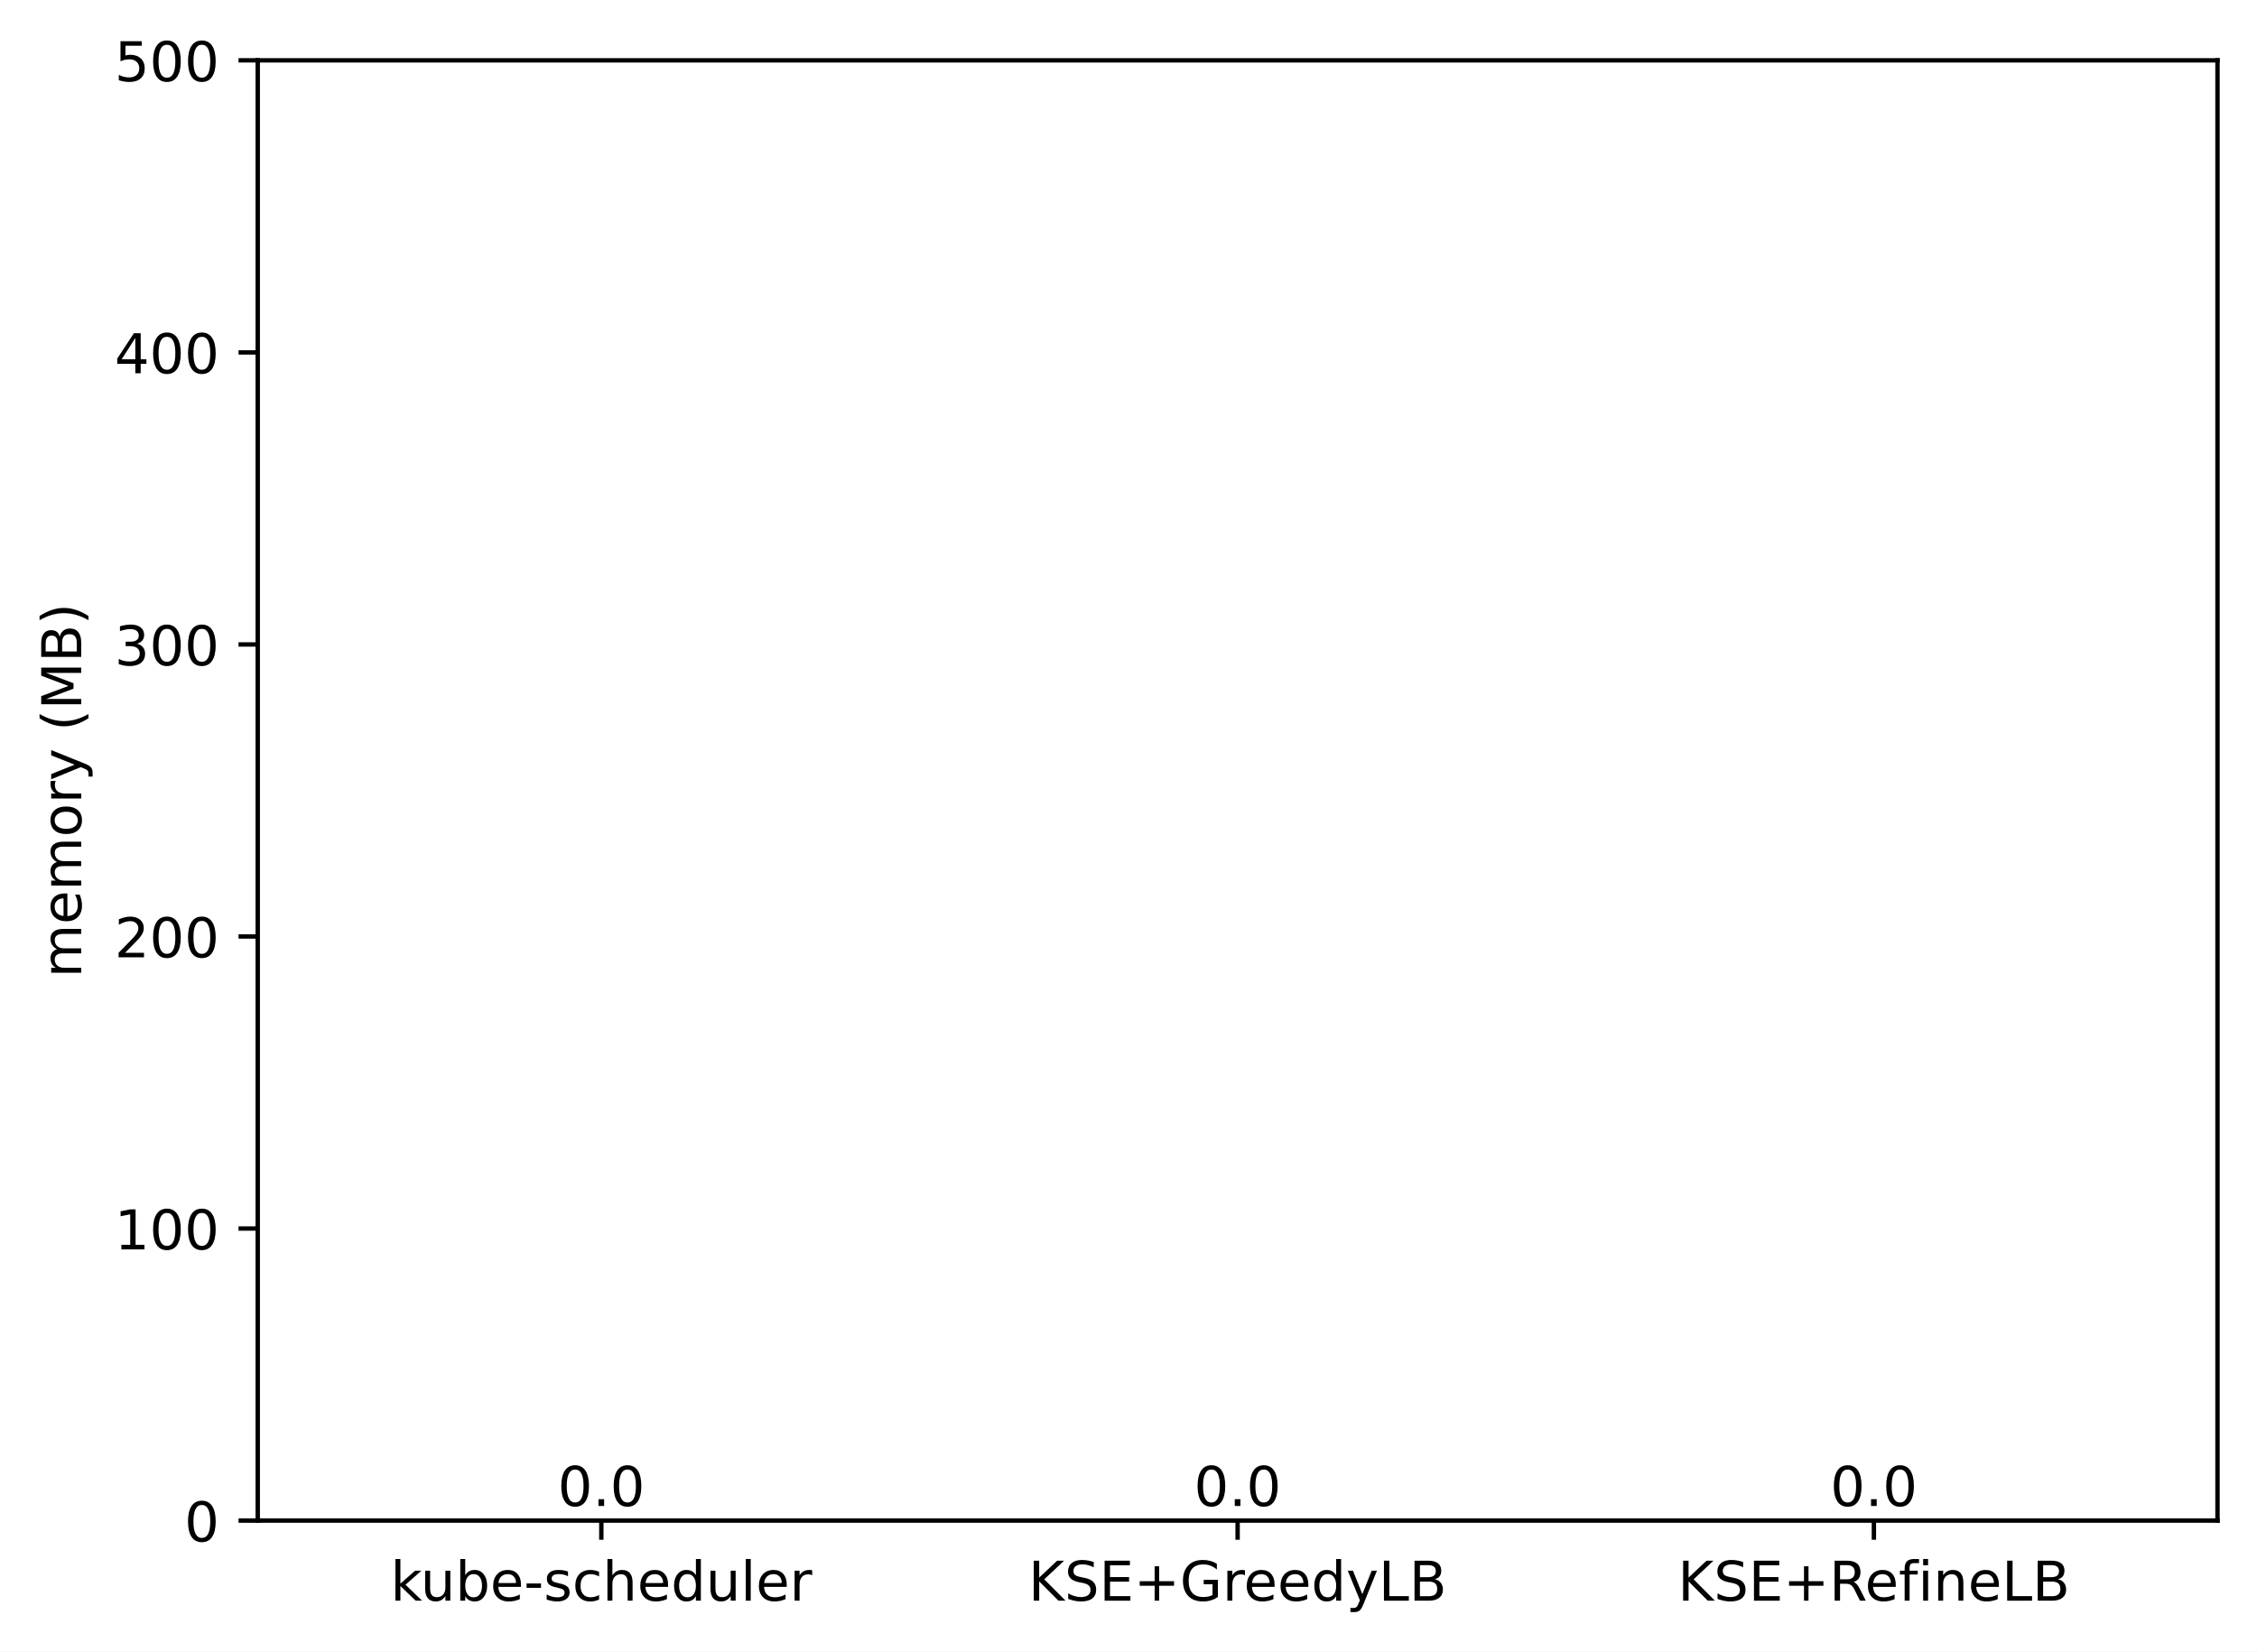
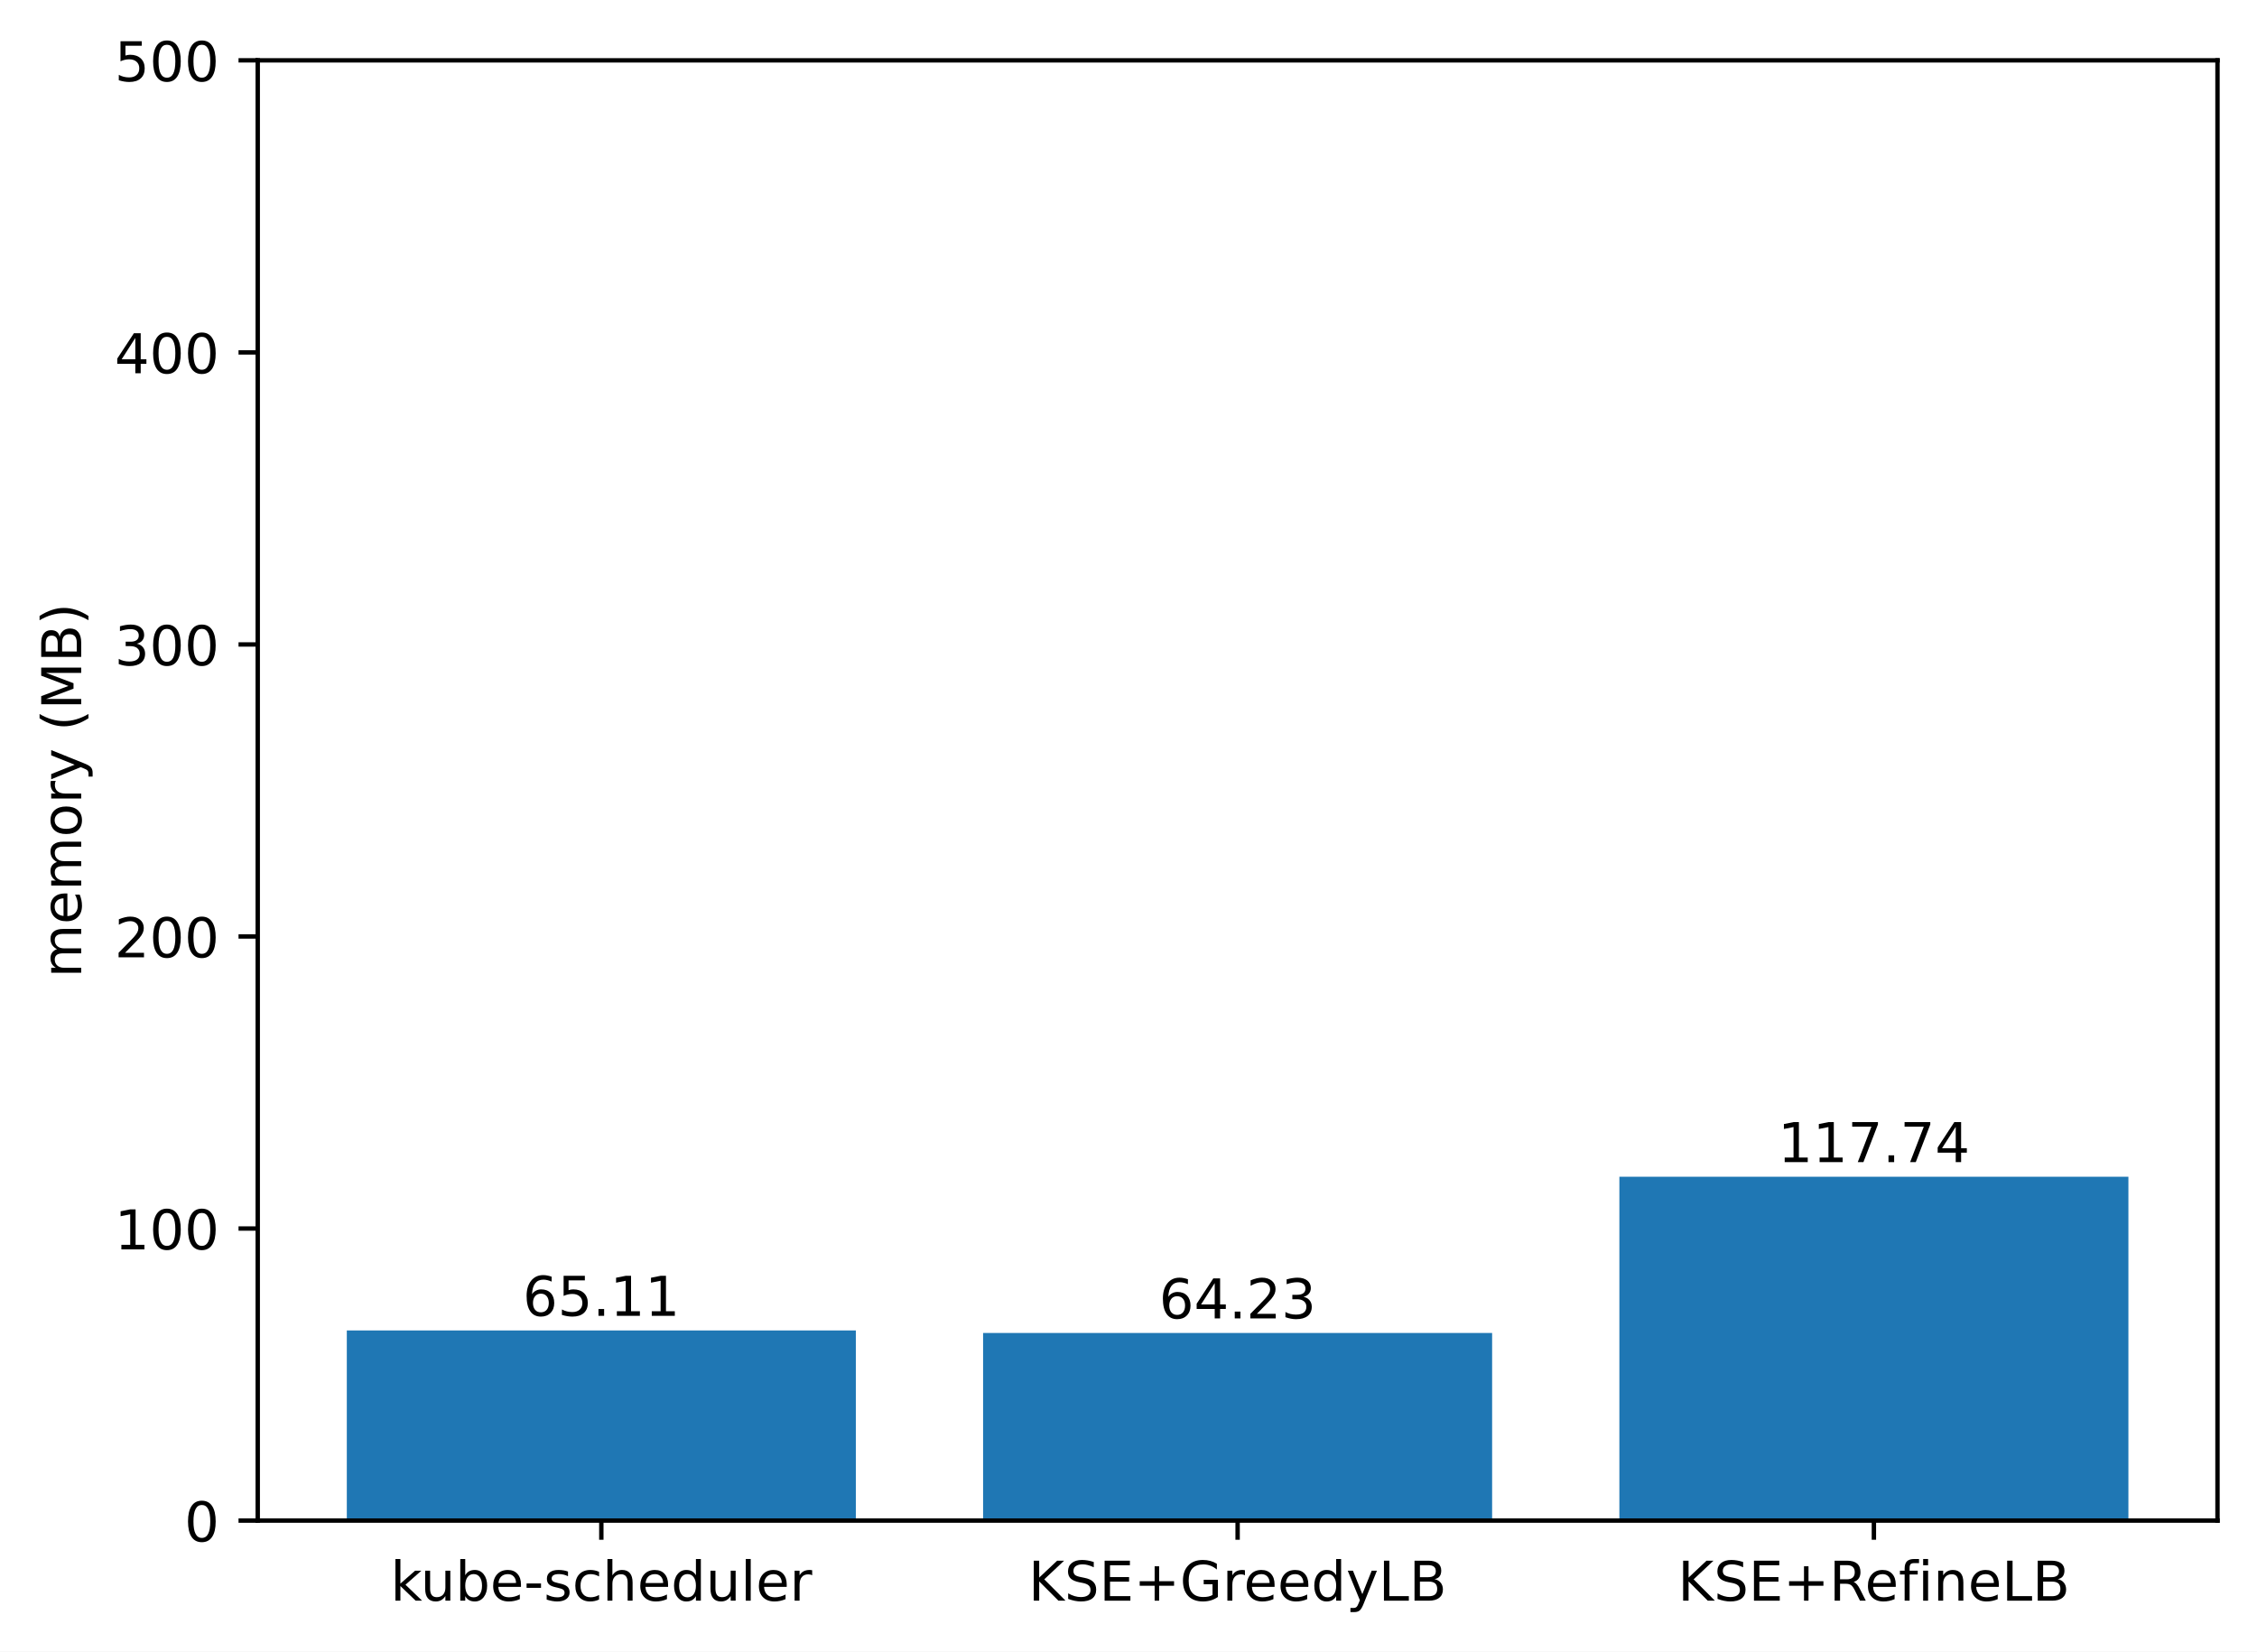
<svg xmlns="http://www.w3.org/2000/svg" xmlns:xlink="http://www.w3.org/1999/xlink" width="411.286pt" height="300.989pt" viewBox="0 0 411.286 300.989" version="1.1">
  <defs>
    <style type="text/css">*{stroke-linejoin: round; stroke-linecap: butt}</style>
  </defs>
  <g id="figure_1">
    <g id="patch_1">
      <path d="M 0 300.989  L 411.286 300.989  L 411.286 0  L 0 0  z " style="fill: #ffffff" />
    </g>
    <g id="axes_1">
      <g id="patch_2">
        <path d="M 46.966 277.111  L 404.086 277.111  L 404.086 10.999  L 46.966 10.999  z " style="fill: #ffffff" />
      </g>
      <g id="patch_3">
-         <path d="M 63.198 277.111  L 155.957 277.111  L 155.957 277.111  L 63.198 277.111  z " clip-path="url(#peedb48e870)" style="fill: #1f77b4" />
+         <path d="M 63.198 277.111  L 155.957 277.111  L 155.957 242.458  L 63.198 242.458  z " clip-path="url(#pc8cccd4a56)" style="fill: #1f77b4" />
      </g>
      <g id="patch_4">
-         <path d="M 179.146 277.111  L 271.905 277.111  L 271.905 277.111  L 179.146 277.111  z " clip-path="url(#peedb48e870)" style="fill: #1f77b4" />
+         <path d="M 179.146 277.111  L 271.905 277.111  L 271.905 242.926  L 179.146 242.926  z " clip-path="url(#pc8cccd4a56)" style="fill: #1f77b4" />
      </g>
      <g id="patch_5">
-         <path d="M 295.094 277.111  L 387.853 277.111  L 387.853 277.111  L 295.094 277.111  z " clip-path="url(#peedb48e870)" style="fill: #1f77b4" />
+         <path d="M 295.094 277.111  L 387.853 277.111  L 387.853 214.447  L 295.094 214.447  z " clip-path="url(#pc8cccd4a56)" style="fill: #1f77b4" />
      </g>
      <g id="matplotlib.axis_1">
        <g id="xtick_1">
          <g id="line2d_1">
            <defs>
-               <path id="m7c08ab3939" d="M 0 0  L 0 3.5  " style="stroke: #000000; stroke-width: 0.8" />
+               <path id="mfbe255cd5c" d="M 0 0  L 0 3.5  " style="stroke: #000000; stroke-width: 0.8" />
            </defs>
            <g>
-               <use xlink:href="#m7c08ab3939" x="109.578" y="277.111" style="stroke: #000000; stroke-width: 0.8" />
+               <use xlink:href="#mfbe255cd5c" x="109.578" y="277.111" style="stroke: #000000; stroke-width: 0.8" />
            </g>
          </g>
          <g id="text_1">
            <g transform="translate(71.15179 291.7097)scale(0.1 -0.1)">
              <defs>
                <path id="DejaVuSans-6b" d="M 581 4863  L 1159 4863  L 1159 1991  L 2875 3500  L 3609 3500  L 1753 1863  L 3688 0  L 2938 0  L 1159 1709  L 1159 0  L 581 0  L 581 4863  z " transform="scale(0.015625)" />
                <path id="DejaVuSans-75" d="M 544 1381  L 544 3500  L 1119 3500  L 1119 1403  Q 1119 906 1312 657  Q 1506 409 1894 409  Q 2359 409 2629 706  Q 2900 1003 2900 1516  L 2900 3500  L 3475 3500  L 3475 0  L 2900 0  L 2900 538  Q 2691 219 2414 64  Q 2138 -91 1772 -91  Q 1169 -91 856 284  Q 544 659 544 1381  z M 1991 3584  L 1991 3584  z " transform="scale(0.015625)" />
                <path id="DejaVuSans-62" d="M 3116 1747  Q 3116 2381 2855 2742  Q 2594 3103 2138 3103  Q 1681 3103 1420 2742  Q 1159 2381 1159 1747  Q 1159 1113 1420 752  Q 1681 391 2138 391  Q 2594 391 2855 752  Q 3116 1113 3116 1747  z M 1159 2969  Q 1341 3281 1617 3432  Q 1894 3584 2278 3584  Q 2916 3584 3314 3078  Q 3713 2572 3713 1747  Q 3713 922 3314 415  Q 2916 -91 2278 -91  Q 1894 -91 1617 61  Q 1341 213 1159 525  L 1159 0  L 581 0  L 581 4863  L 1159 4863  L 1159 2969  z " transform="scale(0.015625)" />
                <path id="DejaVuSans-65" d="M 3597 1894  L 3597 1613  L 953 1613  Q 991 1019 1311 708  Q 1631 397 2203 397  Q 2534 397 2845 478  Q 3156 559 3463 722  L 3463 178  Q 3153 47 2828 -22  Q 2503 -91 2169 -91  Q 1331 -91 842 396  Q 353 884 353 1716  Q 353 2575 817 3079  Q 1281 3584 2069 3584  Q 2775 3584 3186 3129  Q 3597 2675 3597 1894  z M 3022 2063  Q 3016 2534 2758 2815  Q 2500 3097 2075 3097  Q 1594 3097 1305 2825  Q 1016 2553 972 2059  L 3022 2063  z " transform="scale(0.015625)" />
                <path id="DejaVuSans-2d" d="M 313 2009  L 1997 2009  L 1997 1497  L 313 1497  L 313 2009  z " transform="scale(0.015625)" />
                <path id="DejaVuSans-73" d="M 2834 3397  L 2834 2853  Q 2591 2978 2328 3040  Q 2066 3103 1784 3103  Q 1356 3103 1142 2972  Q 928 2841 928 2578  Q 928 2378 1081 2264  Q 1234 2150 1697 2047  L 1894 2003  Q 2506 1872 2764 1633  Q 3022 1394 3022 966  Q 3022 478 2636 193  Q 2250 -91 1575 -91  Q 1294 -91 989 -36  Q 684 19 347 128  L 347 722  Q 666 556 975 473  Q 1284 391 1588 391  Q 1994 391 2212 530  Q 2431 669 2431 922  Q 2431 1156 2273 1281  Q 2116 1406 1581 1522  L 1381 1569  Q 847 1681 609 1914  Q 372 2147 372 2553  Q 372 3047 722 3315  Q 1072 3584 1716 3584  Q 2034 3584 2315 3537  Q 2597 3491 2834 3397  z " transform="scale(0.015625)" />
                <path id="DejaVuSans-63" d="M 3122 3366  L 3122 2828  Q 2878 2963 2633 3030  Q 2388 3097 2138 3097  Q 1578 3097 1268 2742  Q 959 2388 959 1747  Q 959 1106 1268 751  Q 1578 397 2138 397  Q 2388 397 2633 464  Q 2878 531 3122 666  L 3122 134  Q 2881 22 2623 -34  Q 2366 -91 2075 -91  Q 1284 -91 818 406  Q 353 903 353 1747  Q 353 2603 823 3093  Q 1294 3584 2113 3584  Q 2378 3584 2631 3529  Q 2884 3475 3122 3366  z " transform="scale(0.015625)" />
                <path id="DejaVuSans-68" d="M 3513 2113  L 3513 0  L 2938 0  L 2938 2094  Q 2938 2591 2744 2837  Q 2550 3084 2163 3084  Q 1697 3084 1428 2787  Q 1159 2491 1159 1978  L 1159 0  L 581 0  L 581 4863  L 1159 4863  L 1159 2956  Q 1366 3272 1645 3428  Q 1925 3584 2291 3584  Q 2894 3584 3203 3211  Q 3513 2838 3513 2113  z " transform="scale(0.015625)" />
                <path id="DejaVuSans-64" d="M 2906 2969  L 2906 4863  L 3481 4863  L 3481 0  L 2906 0  L 2906 525  Q 2725 213 2448 61  Q 2172 -91 1784 -91  Q 1150 -91 751 415  Q 353 922 353 1747  Q 353 2572 751 3078  Q 1150 3584 1784 3584  Q 2172 3584 2448 3432  Q 2725 3281 2906 2969  z M 947 1747  Q 947 1113 1208 752  Q 1469 391 1925 391  Q 2381 391 2643 752  Q 2906 1113 2906 1747  Q 2906 2381 2643 2742  Q 2381 3103 1925 3103  Q 1469 3103 1208 2742  Q 947 2381 947 1747  z " transform="scale(0.015625)" />
                <path id="DejaVuSans-6c" d="M 603 4863  L 1178 4863  L 1178 0  L 603 0  L 603 4863  z " transform="scale(0.015625)" />
                <path id="DejaVuSans-72" d="M 2631 2963  Q 2534 3019 2420 3045  Q 2306 3072 2169 3072  Q 1681 3072 1420 2755  Q 1159 2438 1159 1844  L 1159 0  L 581 0  L 581 3500  L 1159 3500  L 1159 2956  Q 1341 3275 1631 3429  Q 1922 3584 2338 3584  Q 2397 3584 2469 3576  Q 2541 3569 2628 3553  L 2631 2963  z " transform="scale(0.015625)" />
              </defs>
              <use xlink:href="#DejaVuSans-6b" />
              <use xlink:href="#DejaVuSans-75" x="54.785" />
              <use xlink:href="#DejaVuSans-62" x="118.164" />
              <use xlink:href="#DejaVuSans-65" x="181.641" />
              <use xlink:href="#DejaVuSans-2d" x="243.164" />
              <use xlink:href="#DejaVuSans-73" x="279.248" />
              <use xlink:href="#DejaVuSans-63" x="331.348" />
              <use xlink:href="#DejaVuSans-68" x="386.328" />
              <use xlink:href="#DejaVuSans-65" x="449.707" />
              <use xlink:href="#DejaVuSans-64" x="511.23" />
              <use xlink:href="#DejaVuSans-75" x="574.707" />
              <use xlink:href="#DejaVuSans-6c" x="638.086" />
              <use xlink:href="#DejaVuSans-65" x="665.869" />
              <use xlink:href="#DejaVuSans-72" x="727.393" />
            </g>
          </g>
        </g>
        <g id="xtick_2">
          <g id="line2d_2">
            <g>
-               <use xlink:href="#m7c08ab3939" x="225.526" y="277.111" style="stroke: #000000; stroke-width: 0.8" />
+               <use xlink:href="#mfbe255cd5c" x="225.526" y="277.111" style="stroke: #000000; stroke-width: 0.8" />
            </g>
          </g>
          <g id="text_2">
            <g transform="translate(187.403 291.7097)scale(0.1 -0.1)">
              <defs>
                <path id="DejaVuSans-4b" d="M 628 4666  L 1259 4666  L 1259 2694  L 3353 4666  L 4166 4666  L 1850 2491  L 4331 0  L 3500 0  L 1259 2247  L 1259 0  L 628 0  L 628 4666  z " transform="scale(0.015625)" />
                <path id="DejaVuSans-53" d="M 3425 4513  L 3425 3897  Q 3066 4069 2747 4153  Q 2428 4238 2131 4238  Q 1616 4238 1336 4038  Q 1056 3838 1056 3469  Q 1056 3159 1242 3001  Q 1428 2844 1947 2747  L 2328 2669  Q 3034 2534 3370 2195  Q 3706 1856 3706 1288  Q 3706 609 3251 259  Q 2797 -91 1919 -91  Q 1588 -91 1214 -16  Q 841 59 441 206  L 441 856  Q 825 641 1194 531  Q 1563 422 1919 422  Q 2459 422 2753 634  Q 3047 847 3047 1241  Q 3047 1584 2836 1778  Q 2625 1972 2144 2069  L 1759 2144  Q 1053 2284 737 2584  Q 422 2884 422 3419  Q 422 4038 858 4394  Q 1294 4750 2059 4750  Q 2388 4750 2728 4690  Q 3069 4631 3425 4513  z " transform="scale(0.015625)" />
                <path id="DejaVuSans-45" d="M 628 4666  L 3578 4666  L 3578 4134  L 1259 4134  L 1259 2753  L 3481 2753  L 3481 2222  L 1259 2222  L 1259 531  L 3634 531  L 3634 0  L 628 0  L 628 4666  z " transform="scale(0.015625)" />
                <path id="DejaVuSans-2b" d="M 2944 4013  L 2944 2272  L 4684 2272  L 4684 1741  L 2944 1741  L 2944 0  L 2419 0  L 2419 1741  L 678 1741  L 678 2272  L 2419 2272  L 2419 4013  L 2944 4013  z " transform="scale(0.015625)" />
                <path id="DejaVuSans-47" d="M 3809 666  L 3809 1919  L 2778 1919  L 2778 2438  L 4434 2438  L 4434 434  Q 4069 175 3628 42  Q 3188 -91 2688 -91  Q 1594 -91 976 548  Q 359 1188 359 2328  Q 359 3472 976 4111  Q 1594 4750 2688 4750  Q 3144 4750 3555 4637  Q 3966 4525 4313 4306  L 4313 3634  Q 3963 3931 3569 4081  Q 3175 4231 2741 4231  Q 1884 4231 1454 3753  Q 1025 3275 1025 2328  Q 1025 1384 1454 906  Q 1884 428 2741 428  Q 3075 428 3337 486  Q 3600 544 3809 666  z " transform="scale(0.015625)" />
                <path id="DejaVuSans-79" d="M 2059 -325  Q 1816 -950 1584 -1140  Q 1353 -1331 966 -1331  L 506 -1331  L 506 -850  L 844 -850  Q 1081 -850 1212 -737  Q 1344 -625 1503 -206  L 1606 56  L 191 3500  L 800 3500  L 1894 763  L 2988 3500  L 3597 3500  L 2059 -325  z " transform="scale(0.015625)" />
                <path id="DejaVuSans-4c" d="M 628 4666  L 1259 4666  L 1259 531  L 3531 531  L 3531 0  L 628 0  L 628 4666  z " transform="scale(0.015625)" />
                <path id="DejaVuSans-42" d="M 1259 2228  L 1259 519  L 2272 519  Q 2781 519 3026 730  Q 3272 941 3272 1375  Q 3272 1813 3026 2020  Q 2781 2228 2272 2228  L 1259 2228  z M 1259 4147  L 1259 2741  L 2194 2741  Q 2656 2741 2882 2914  Q 3109 3088 3109 3444  Q 3109 3797 2882 3972  Q 2656 4147 2194 4147  L 1259 4147  z M 628 4666  L 2241 4666  Q 2963 4666 3353 4366  Q 3744 4066 3744 3513  Q 3744 3084 3544 2831  Q 3344 2578 2956 2516  Q 3422 2416 3680 2098  Q 3938 1781 3938 1306  Q 3938 681 3513 340  Q 3088 0 2303 0  L 628 0  L 628 4666  z " transform="scale(0.015625)" />
              </defs>
              <use xlink:href="#DejaVuSans-4b" />
              <use xlink:href="#DejaVuSans-53" x="65.576" />
              <use xlink:href="#DejaVuSans-45" x="129.053" />
              <use xlink:href="#DejaVuSans-2b" x="192.236" />
              <use xlink:href="#DejaVuSans-47" x="276.025" />
              <use xlink:href="#DejaVuSans-72" x="353.516" />
              <use xlink:href="#DejaVuSans-65" x="392.379" />
              <use xlink:href="#DejaVuSans-65" x="453.902" />
              <use xlink:href="#DejaVuSans-64" x="515.426" />
              <use xlink:href="#DejaVuSans-79" x="578.902" />
              <use xlink:href="#DejaVuSans-4c" x="638.082" />
              <use xlink:href="#DejaVuSans-42" x="693.795" />
            </g>
          </g>
        </g>
        <g id="xtick_3">
          <g id="line2d_3">
            <g>
-               <use xlink:href="#m7c08ab3939" x="341.474" y="277.111" style="stroke: #000000; stroke-width: 0.8" />
+               <use xlink:href="#mfbe255cd5c" x="341.474" y="277.111" style="stroke: #000000; stroke-width: 0.8" />
            </g>
          </g>
          <g id="text_3">
            <g transform="translate(305.7346 291.7097)scale(0.1 -0.1)">
              <defs>
                <path id="DejaVuSans-52" d="M 2841 2188  Q 3044 2119 3236 1894  Q 3428 1669 3622 1275  L 4263 0  L 3584 0  L 2988 1197  Q 2756 1666 2539 1819  Q 2322 1972 1947 1972  L 1259 1972  L 1259 0  L 628 0  L 628 4666  L 2053 4666  Q 2853 4666 3247 4331  Q 3641 3997 3641 3322  Q 3641 2881 3436 2590  Q 3231 2300 2841 2188  z M 1259 4147  L 1259 2491  L 2053 2491  Q 2509 2491 2742 2702  Q 2975 2913 2975 3322  Q 2975 3731 2742 3939  Q 2509 4147 2053 4147  L 1259 4147  z " transform="scale(0.015625)" />
                <path id="DejaVuSans-66" d="M 2375 4863  L 2375 4384  L 1825 4384  Q 1516 4384 1395 4259  Q 1275 4134 1275 3809  L 1275 3500  L 2222 3500  L 2222 3053  L 1275 3053  L 1275 0  L 697 0  L 697 3053  L 147 3053  L 147 3500  L 697 3500  L 697 3744  Q 697 4328 969 4595  Q 1241 4863 1831 4863  L 2375 4863  z " transform="scale(0.015625)" />
                <path id="DejaVuSans-69" d="M 603 3500  L 1178 3500  L 1178 0  L 603 0  L 603 3500  z M 603 4863  L 1178 4863  L 1178 4134  L 603 4134  L 603 4863  z " transform="scale(0.015625)" />
                <path id="DejaVuSans-6e" d="M 3513 2113  L 3513 0  L 2938 0  L 2938 2094  Q 2938 2591 2744 2837  Q 2550 3084 2163 3084  Q 1697 3084 1428 2787  Q 1159 2491 1159 1978  L 1159 0  L 581 0  L 581 3500  L 1159 3500  L 1159 2956  Q 1366 3272 1645 3428  Q 1925 3584 2291 3584  Q 2894 3584 3203 3211  Q 3513 2838 3513 2113  z " transform="scale(0.015625)" />
              </defs>
              <use xlink:href="#DejaVuSans-4b" />
              <use xlink:href="#DejaVuSans-53" x="65.576" />
              <use xlink:href="#DejaVuSans-45" x="129.053" />
              <use xlink:href="#DejaVuSans-2b" x="192.236" />
              <use xlink:href="#DejaVuSans-52" x="276.025" />
              <use xlink:href="#DejaVuSans-65" x="341.008" />
              <use xlink:href="#DejaVuSans-66" x="402.531" />
              <use xlink:href="#DejaVuSans-69" x="437.736" />
              <use xlink:href="#DejaVuSans-6e" x="465.52" />
              <use xlink:href="#DejaVuSans-65" x="528.898" />
              <use xlink:href="#DejaVuSans-4c" x="590.422" />
              <use xlink:href="#DejaVuSans-42" x="646.135" />
            </g>
          </g>
        </g>
      </g>
      <g id="matplotlib.axis_2">
        <g id="ytick_1">
          <g id="line2d_4">
            <defs>
-               <path id="m5b29e3d16f" d="M 0 0  L -3.5 0  " style="stroke: #000000; stroke-width: 0.8" />
+               <path id="mcf54b0e7f7" d="M 0 0  L -3.5 0  " style="stroke: #000000; stroke-width: 0.8" />
            </defs>
            <g>
-               <use xlink:href="#m5b29e3d16f" x="46.966" y="277.111" style="stroke: #000000; stroke-width: 0.8" />
+               <use xlink:href="#mcf54b0e7f7" x="46.966" y="277.111" style="stroke: #000000; stroke-width: 0.8" />
            </g>
          </g>
          <g id="text_4">
            <g transform="translate(33.60312 280.9104)scale(0.1 -0.1)">
              <defs>
                <path id="DejaVuSans-30" d="M 2034 4250  Q 1547 4250 1301 3770  Q 1056 3291 1056 2328  Q 1056 1369 1301 889  Q 1547 409 2034 409  Q 2525 409 2770 889  Q 3016 1369 3016 2328  Q 3016 3291 2770 3770  Q 2525 4250 2034 4250  z M 2034 4750  Q 2819 4750 3233 4129  Q 3647 3509 3647 2328  Q 3647 1150 3233 529  Q 2819 -91 2034 -91  Q 1250 -91 836 529  Q 422 1150 422 2328  Q 422 3509 836 4129  Q 1250 4750 2034 4750  z " transform="scale(0.015625)" />
              </defs>
              <use xlink:href="#DejaVuSans-30" />
            </g>
          </g>
        </g>
        <g id="ytick_2">
          <g id="line2d_5">
            <g>
-               <use xlink:href="#m5b29e3d16f" x="46.966" y="223.889" style="stroke: #000000; stroke-width: 0.8" />
+               <use xlink:href="#mcf54b0e7f7" x="46.966" y="223.889" style="stroke: #000000; stroke-width: 0.8" />
            </g>
          </g>
          <g id="text_5">
            <g transform="translate(20.87813 227.688)scale(0.1 -0.1)">
              <defs>
                <path id="DejaVuSans-31" d="M 794 531  L 1825 531  L 1825 4091  L 703 3866  L 703 4441  L 1819 4666  L 2450 4666  L 2450 531  L 3481 531  L 3481 0  L 794 0  L 794 531  z " transform="scale(0.015625)" />
              </defs>
              <use xlink:href="#DejaVuSans-31" />
              <use xlink:href="#DejaVuSans-30" x="63.623" />
              <use xlink:href="#DejaVuSans-30" x="127.246" />
            </g>
          </g>
        </g>
        <g id="ytick_3">
          <g id="line2d_6">
            <g>
-               <use xlink:href="#m5b29e3d16f" x="46.966" y="170.666" style="stroke: #000000; stroke-width: 0.8" />
+               <use xlink:href="#mcf54b0e7f7" x="46.966" y="170.666" style="stroke: #000000; stroke-width: 0.8" />
            </g>
          </g>
          <g id="text_6">
            <g transform="translate(20.87813 174.4656)scale(0.1 -0.1)">
              <defs>
                <path id="DejaVuSans-32" d="M 1228 531  L 3431 531  L 3431 0  L 469 0  L 469 531  Q 828 903 1448 1529  Q 2069 2156 2228 2338  Q 2531 2678 2651 2914  Q 2772 3150 2772 3378  Q 2772 3750 2511 3984  Q 2250 4219 1831 4219  Q 1534 4219 1204 4116  Q 875 4013 500 3803  L 500 4441  Q 881 4594 1212 4672  Q 1544 4750 1819 4750  Q 2544 4750 2975 4387  Q 3406 4025 3406 3419  Q 3406 3131 3298 2873  Q 3191 2616 2906 2266  Q 2828 2175 2409 1742  Q 1991 1309 1228 531  z " transform="scale(0.015625)" />
              </defs>
              <use xlink:href="#DejaVuSans-32" />
              <use xlink:href="#DejaVuSans-30" x="63.623" />
              <use xlink:href="#DejaVuSans-30" x="127.246" />
            </g>
          </g>
        </g>
        <g id="ytick_4">
          <g id="line2d_7">
            <g>
-               <use xlink:href="#m5b29e3d16f" x="46.966" y="117.444" style="stroke: #000000; stroke-width: 0.8" />
+               <use xlink:href="#mcf54b0e7f7" x="46.966" y="117.444" style="stroke: #000000; stroke-width: 0.8" />
            </g>
          </g>
          <g id="text_7">
            <g transform="translate(20.87813 121.2432)scale(0.1 -0.1)">
              <defs>
                <path id="DejaVuSans-33" d="M 2597 2516  Q 3050 2419 3304 2112  Q 3559 1806 3559 1356  Q 3559 666 3084 287  Q 2609 -91 1734 -91  Q 1441 -91 1130 -33  Q 819 25 488 141  L 488 750  Q 750 597 1062 519  Q 1375 441 1716 441  Q 2309 441 2620 675  Q 2931 909 2931 1356  Q 2931 1769 2642 2001  Q 2353 2234 1838 2234  L 1294 2234  L 1294 2753  L 1863 2753  Q 2328 2753 2575 2939  Q 2822 3125 2822 3475  Q 2822 3834 2567 4026  Q 2313 4219 1838 4219  Q 1578 4219 1281 4162  Q 984 4106 628 3988  L 628 4550  Q 988 4650 1302 4700  Q 1616 4750 1894 4750  Q 2613 4750 3031 4423  Q 3450 4097 3450 3541  Q 3450 3153 3228 2886  Q 3006 2619 2597 2516  z " transform="scale(0.015625)" />
              </defs>
              <use xlink:href="#DejaVuSans-33" />
              <use xlink:href="#DejaVuSans-30" x="63.623" />
              <use xlink:href="#DejaVuSans-30" x="127.246" />
            </g>
          </g>
        </g>
        <g id="ytick_5">
          <g id="line2d_8">
            <g>
-               <use xlink:href="#m5b29e3d16f" x="46.966" y="64.222" style="stroke: #000000; stroke-width: 0.8" />
+               <use xlink:href="#mcf54b0e7f7" x="46.966" y="64.222" style="stroke: #000000; stroke-width: 0.8" />
            </g>
          </g>
          <g id="text_8">
            <g transform="translate(20.87813 68.02084)scale(0.1 -0.1)">
              <defs>
                <path id="DejaVuSans-34" d="M 2419 4116  L 825 1625  L 2419 1625  L 2419 4116  z M 2253 4666  L 3047 4666  L 3047 1625  L 3713 1625  L 3713 1100  L 3047 1100  L 3047 0  L 2419 0  L 2419 1100  L 313 1100  L 313 1709  L 2253 4666  z " transform="scale(0.015625)" />
              </defs>
              <use xlink:href="#DejaVuSans-34" />
              <use xlink:href="#DejaVuSans-30" x="63.623" />
              <use xlink:href="#DejaVuSans-30" x="127.246" />
            </g>
          </g>
        </g>
        <g id="ytick_6">
          <g id="line2d_9">
            <g>
-               <use xlink:href="#m5b29e3d16f" x="46.966" y="10.999" style="stroke: #000000; stroke-width: 0.8" />
+               <use xlink:href="#mcf54b0e7f7" x="46.966" y="10.999" style="stroke: #000000; stroke-width: 0.8" />
            </g>
          </g>
          <g id="text_9">
            <g transform="translate(20.87813 14.79844)scale(0.1 -0.1)">
              <defs>
                <path id="DejaVuSans-35" d="M 691 4666  L 3169 4666  L 3169 4134  L 1269 4134  L 1269 2991  Q 1406 3038 1543 3061  Q 1681 3084 1819 3084  Q 2600 3084 3056 2656  Q 3513 2228 3513 1497  Q 3513 744 3044 326  Q 2575 -91 1722 -91  Q 1428 -91 1123 -41  Q 819 9 494 109  L 494 744  Q 775 591 1075 516  Q 1375 441 1709 441  Q 2250 441 2565 725  Q 2881 1009 2881 1497  Q 2881 1984 2565 2268  Q 2250 2553 1709 2553  Q 1456 2553 1204 2497  Q 953 2441 691 2322  L 691 4666  z " transform="scale(0.015625)" />
              </defs>
              <use xlink:href="#DejaVuSans-35" />
              <use xlink:href="#DejaVuSans-30" x="63.623" />
              <use xlink:href="#DejaVuSans-30" x="127.246" />
            </g>
          </g>
        </g>
        <g id="text_10">
          <g transform="translate(14.79844 178.1818)rotate(-90)scale(0.1 -0.1)">
            <defs>
              <path id="DejaVuSans-6d" d="M 3328 2828  Q 3544 3216 3844 3400  Q 4144 3584 4550 3584  Q 5097 3584 5394 3201  Q 5691 2819 5691 2113  L 5691 0  L 5113 0  L 5113 2094  Q 5113 2597 4934 2840  Q 4756 3084 4391 3084  Q 3944 3084 3684 2787  Q 3425 2491 3425 1978  L 3425 0  L 2847 0  L 2847 2094  Q 2847 2600 2669 2842  Q 2491 3084 2119 3084  Q 1678 3084 1418 2786  Q 1159 2488 1159 1978  L 1159 0  L 581 0  L 581 3500  L 1159 3500  L 1159 2956  Q 1356 3278 1631 3431  Q 1906 3584 2284 3584  Q 2666 3584 2933 3390  Q 3200 3197 3328 2828  z " transform="scale(0.015625)" />
              <path id="DejaVuSans-6f" d="M 1959 3097  Q 1497 3097 1228 2736  Q 959 2375 959 1747  Q 959 1119 1226 758  Q 1494 397 1959 397  Q 2419 397 2687 759  Q 2956 1122 2956 1747  Q 2956 2369 2687 2733  Q 2419 3097 1959 3097  z M 1959 3584  Q 2709 3584 3137 3096  Q 3566 2609 3566 1747  Q 3566 888 3137 398  Q 2709 -91 1959 -91  Q 1206 -91 779 398  Q 353 888 353 1747  Q 353 2609 779 3096  Q 1206 3584 1959 3584  z " transform="scale(0.015625)" />
              <path id="DejaVuSans-20" transform="scale(0.015625)" />
              <path id="DejaVuSans-28" d="M 1984 4856  Q 1566 4138 1362 3434  Q 1159 2731 1159 2009  Q 1159 1288 1364 580  Q 1569 -128 1984 -844  L 1484 -844  Q 1016 -109 783 600  Q 550 1309 550 2009  Q 550 2706 781 3412  Q 1013 4119 1484 4856  L 1984 4856  z " transform="scale(0.015625)" />
              <path id="DejaVuSans-4d" d="M 628 4666  L 1569 4666  L 2759 1491  L 3956 4666  L 4897 4666  L 4897 0  L 4281 0  L 4281 4097  L 3078 897  L 2444 897  L 1241 4097  L 1241 0  L 628 0  L 628 4666  z " transform="scale(0.015625)" />
              <path id="DejaVuSans-29" d="M 513 4856  L 1013 4856  Q 1481 4119 1714 3412  Q 1947 2706 1947 2009  Q 1947 1309 1714 600  Q 1481 -109 1013 -844  L 513 -844  Q 928 -128 1133 580  Q 1338 1288 1338 2009  Q 1338 2731 1133 3434  Q 928 4138 513 4856  z " transform="scale(0.015625)" />
            </defs>
            <use xlink:href="#DejaVuSans-6d" />
            <use xlink:href="#DejaVuSans-65" x="97.412" />
            <use xlink:href="#DejaVuSans-6d" x="158.936" />
            <use xlink:href="#DejaVuSans-6f" x="256.348" />
            <use xlink:href="#DejaVuSans-72" x="317.529" />
            <use xlink:href="#DejaVuSans-79" x="358.643" />
            <use xlink:href="#DejaVuSans-20" x="417.822" />
            <use xlink:href="#DejaVuSans-28" x="449.609" />
            <use xlink:href="#DejaVuSans-4d" x="488.623" />
            <use xlink:href="#DejaVuSans-42" x="574.902" />
            <use xlink:href="#DejaVuSans-29" x="643.506" />
          </g>
        </g>
      </g>
      <g id="patch_6">
        <path d="M 46.966 277.111  L 46.966 10.999  " style="fill: none; stroke: #000000; stroke-width: 0.8; stroke-linejoin: miter; stroke-linecap: square" />
      </g>
      <g id="patch_7">
        <path d="M 404.086 277.111  L 404.086 10.999  " style="fill: none; stroke: #000000; stroke-width: 0.8; stroke-linejoin: miter; stroke-linecap: square" />
      </g>
      <g id="patch_8">
        <path d="M 46.966 277.111  L 404.086 277.111  " style="fill: none; stroke: #000000; stroke-width: 0.8; stroke-linejoin: miter; stroke-linecap: square" />
      </g>
      <g id="patch_9">
        <path d="M 46.966 10.999  L 404.086 10.999  " style="fill: none; stroke: #000000; stroke-width: 0.8; stroke-linejoin: miter; stroke-linecap: square" />
      </g>
      <g id="text_11">
-         <g transform="translate(101.626 274.4501)scale(0.1 -0.1)">
+         <g transform="translate(95.26351 239.797)scale(0.1 -0.1)">
          <defs>
+             <path id="DejaVuSans-36" d="M 2113 2584  Q 1688 2584 1439 2293  Q 1191 2003 1191 1497  Q 1191 994 1439 701  Q 1688 409 2113 409  Q 2538 409 2786 701  Q 3034 994 3034 1497  Q 3034 2003 2786 2293  Q 2538 2584 2113 2584  z M 3366 4563  L 3366 3988  Q 3128 4100 2886 4159  Q 2644 4219 2406 4219  Q 1781 4219 1451 3797  Q 1122 3375 1075 2522  Q 1259 2794 1537 2939  Q 1816 3084 2150 3084  Q 2853 3084 3261 2657  Q 3669 2231 3669 1497  Q 3669 778 3244 343  Q 2819 -91 2113 -91  Q 1303 -91 875 529  Q 447 1150 447 2328  Q 447 3434 972 4092  Q 1497 4750 2381 4750  Q 2619 4750 2861 4703  Q 3103 4656 3366 4563  z " transform="scale(0.015625)" />
            <path id="DejaVuSans-2e" d="M 684 794  L 1344 794  L 1344 0  L 684 0  L 684 794  z " transform="scale(0.015625)" />
          </defs>
-           <use xlink:href="#DejaVuSans-30" />
-           <use xlink:href="#DejaVuSans-2e" x="63.623" />
-           <use xlink:href="#DejaVuSans-30" x="95.41" />
+           <use xlink:href="#DejaVuSans-36" />
+           <use xlink:href="#DejaVuSans-35" x="63.623" />
+           <use xlink:href="#DejaVuSans-2e" x="127.246" />
+           <use xlink:href="#DejaVuSans-31" x="159.033" />
+           <use xlink:href="#DejaVuSans-31" x="222.656" />
        </g>
      </g>
      <g id="text_12">
-         <g transform="translate(217.5741 274.4501)scale(0.1 -0.1)">
-           <use xlink:href="#DejaVuSans-30" />
-           <use xlink:href="#DejaVuSans-2e" x="63.623" />
-           <use xlink:href="#DejaVuSans-30" x="95.41" />
+         <g transform="translate(211.2116 240.2654)scale(0.1 -0.1)">
+           <use xlink:href="#DejaVuSans-36" />
+           <use xlink:href="#DejaVuSans-34" x="63.623" />
+           <use xlink:href="#DejaVuSans-2e" x="127.246" />
+           <use xlink:href="#DejaVuSans-32" x="159.033" />
+           <use xlink:href="#DejaVuSans-33" x="222.656" />
        </g>
      </g>
      <g id="text_13">
-         <g transform="translate(333.5221 274.4501)scale(0.1 -0.1)">
-           <use xlink:href="#DejaVuSans-30" />
-           <use xlink:href="#DejaVuSans-2e" x="63.623" />
-           <use xlink:href="#DejaVuSans-30" x="95.41" />
+         <g transform="translate(323.9784 211.786)scale(0.1 -0.1)">
+           <defs>
+             <path id="DejaVuSans-37" d="M 525 4666  L 3525 4666  L 3525 4397  L 1831 0  L 1172 0  L 2766 4134  L 525 4134  L 525 4666  z " transform="scale(0.015625)" />
+           </defs>
+           <use xlink:href="#DejaVuSans-31" />
+           <use xlink:href="#DejaVuSans-31" x="63.623" />
+           <use xlink:href="#DejaVuSans-37" x="127.246" />
+           <use xlink:href="#DejaVuSans-2e" x="190.869" />
+           <use xlink:href="#DejaVuSans-37" x="222.656" />
+           <use xlink:href="#DejaVuSans-34" x="286.279" />
        </g>
      </g>
    </g>
  </g>
  <defs>
-     <clipPath id="peedb48e870">
+     <clipPath id="pc8cccd4a56">
      <rect x="46.966" y="10.999" width="357.12" height="266.112" />
    </clipPath>
  </defs>
</svg>
